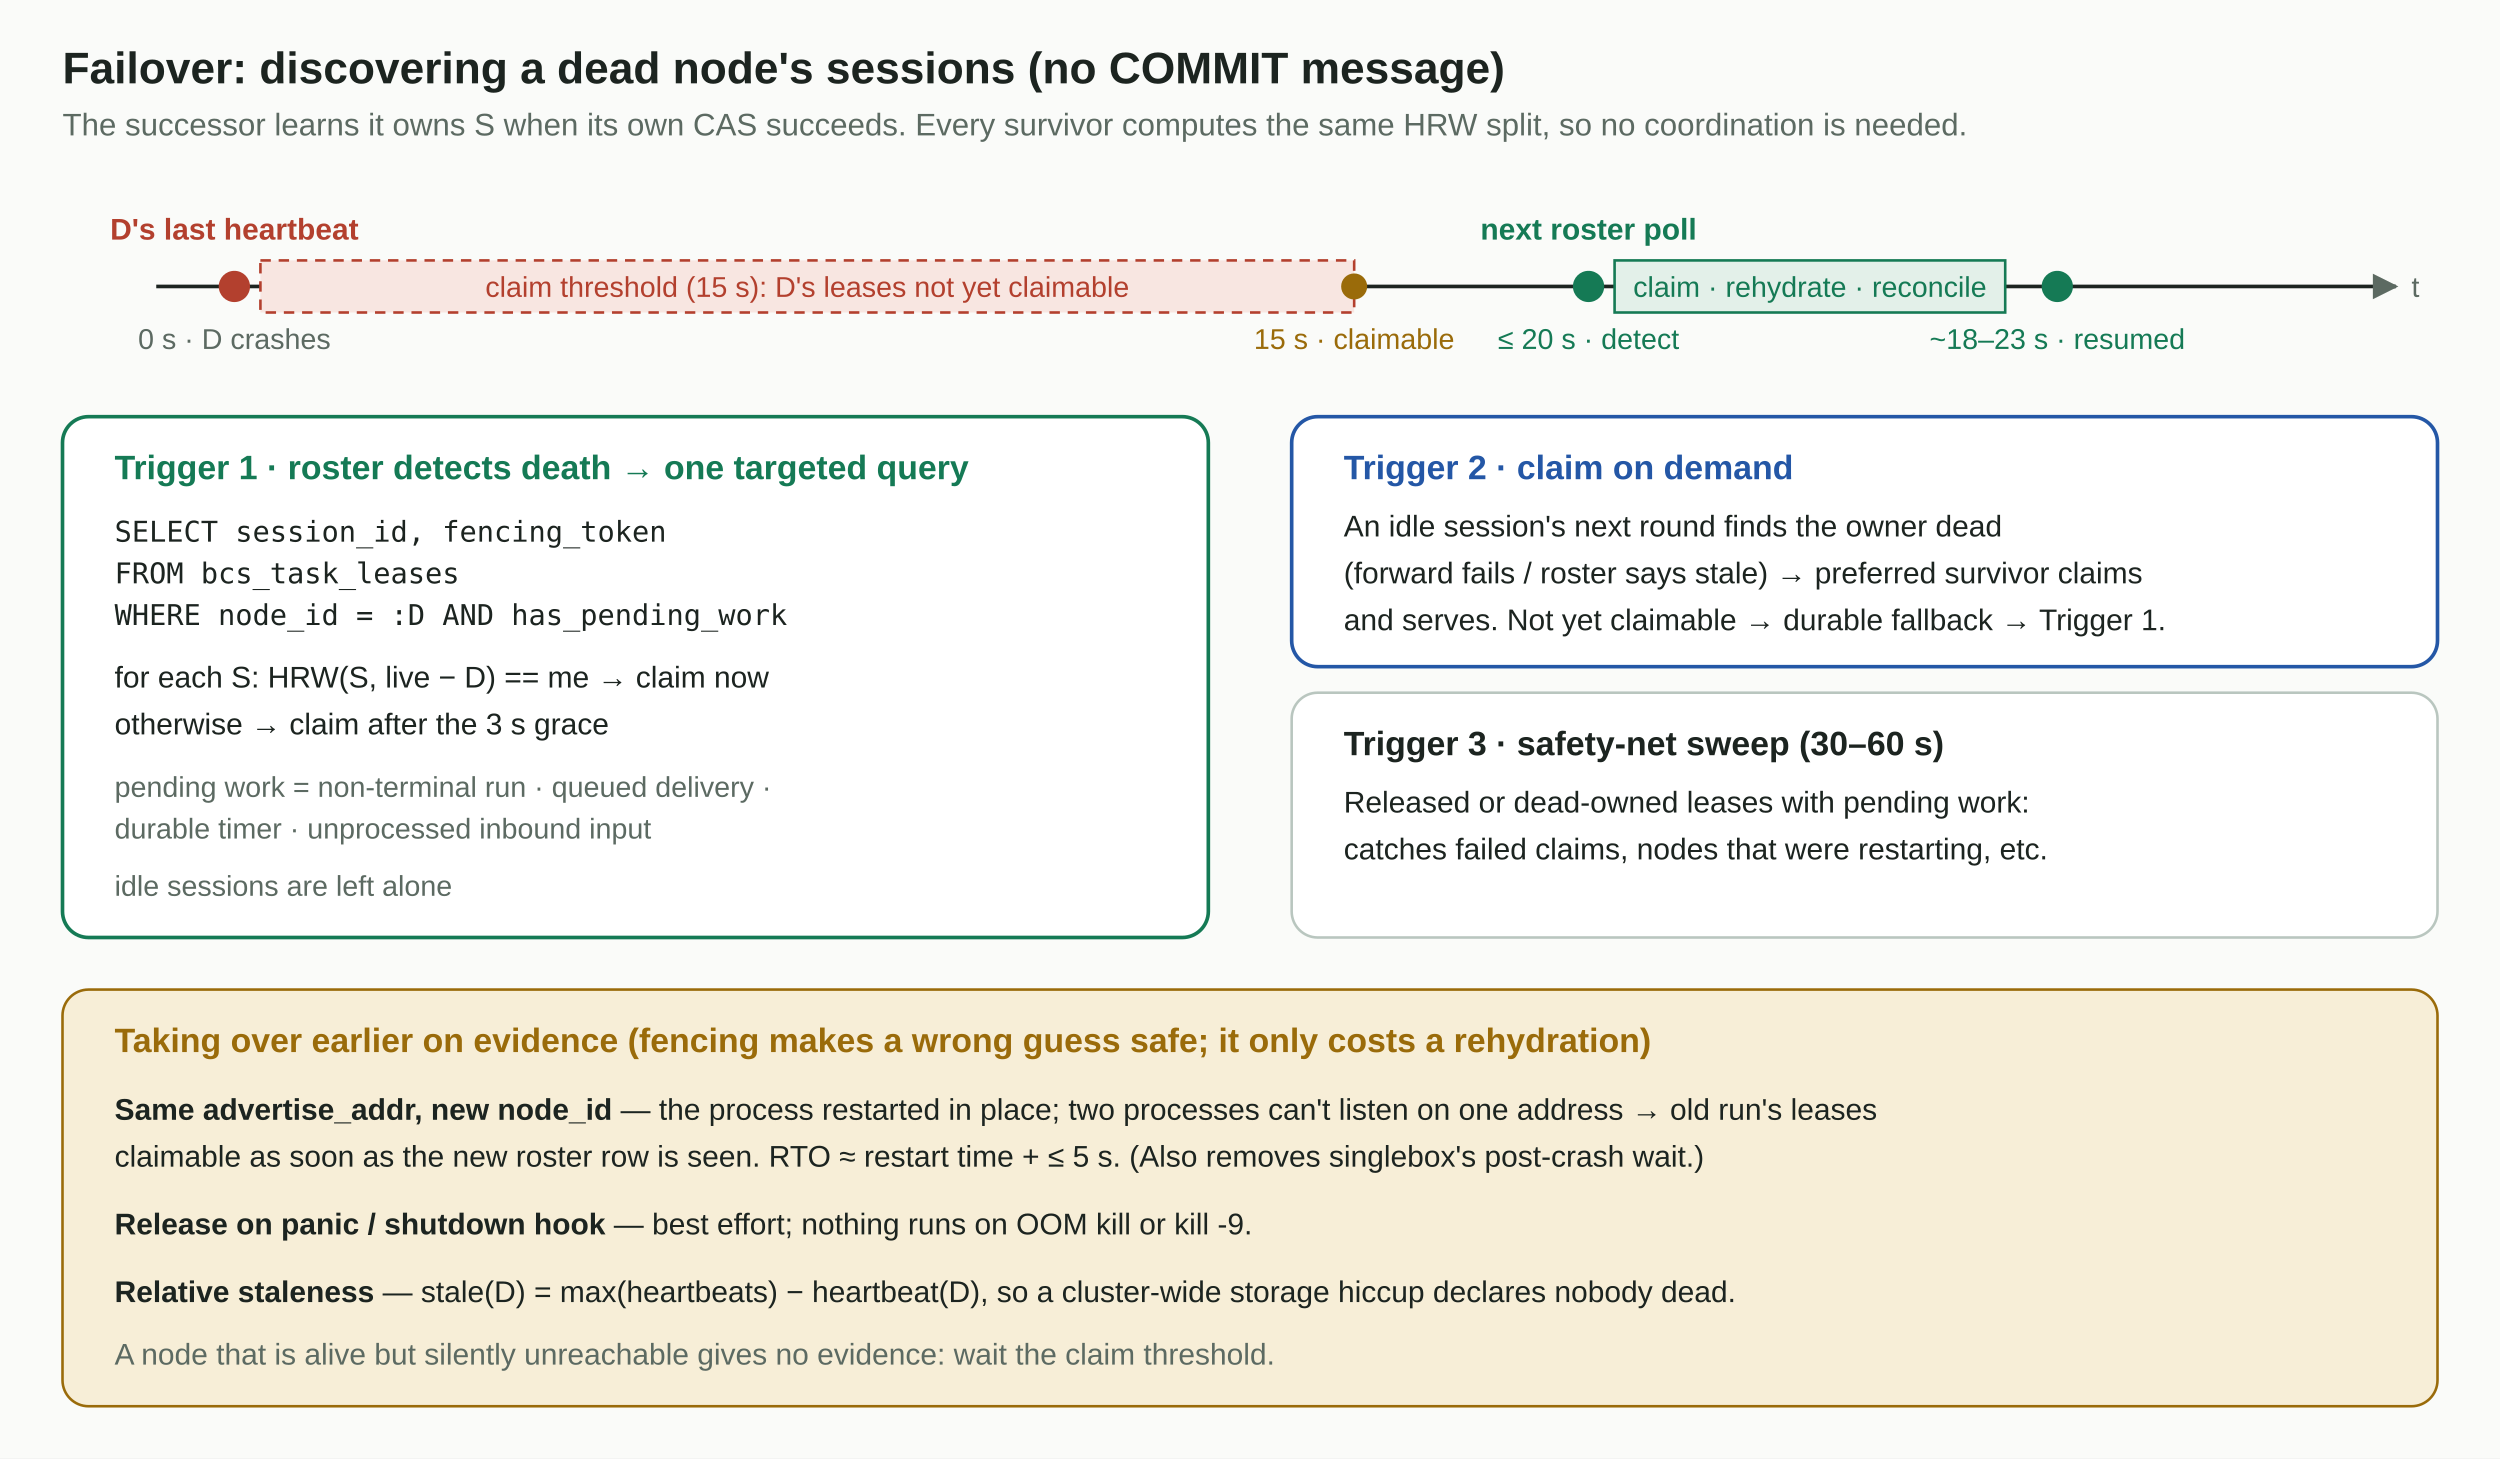
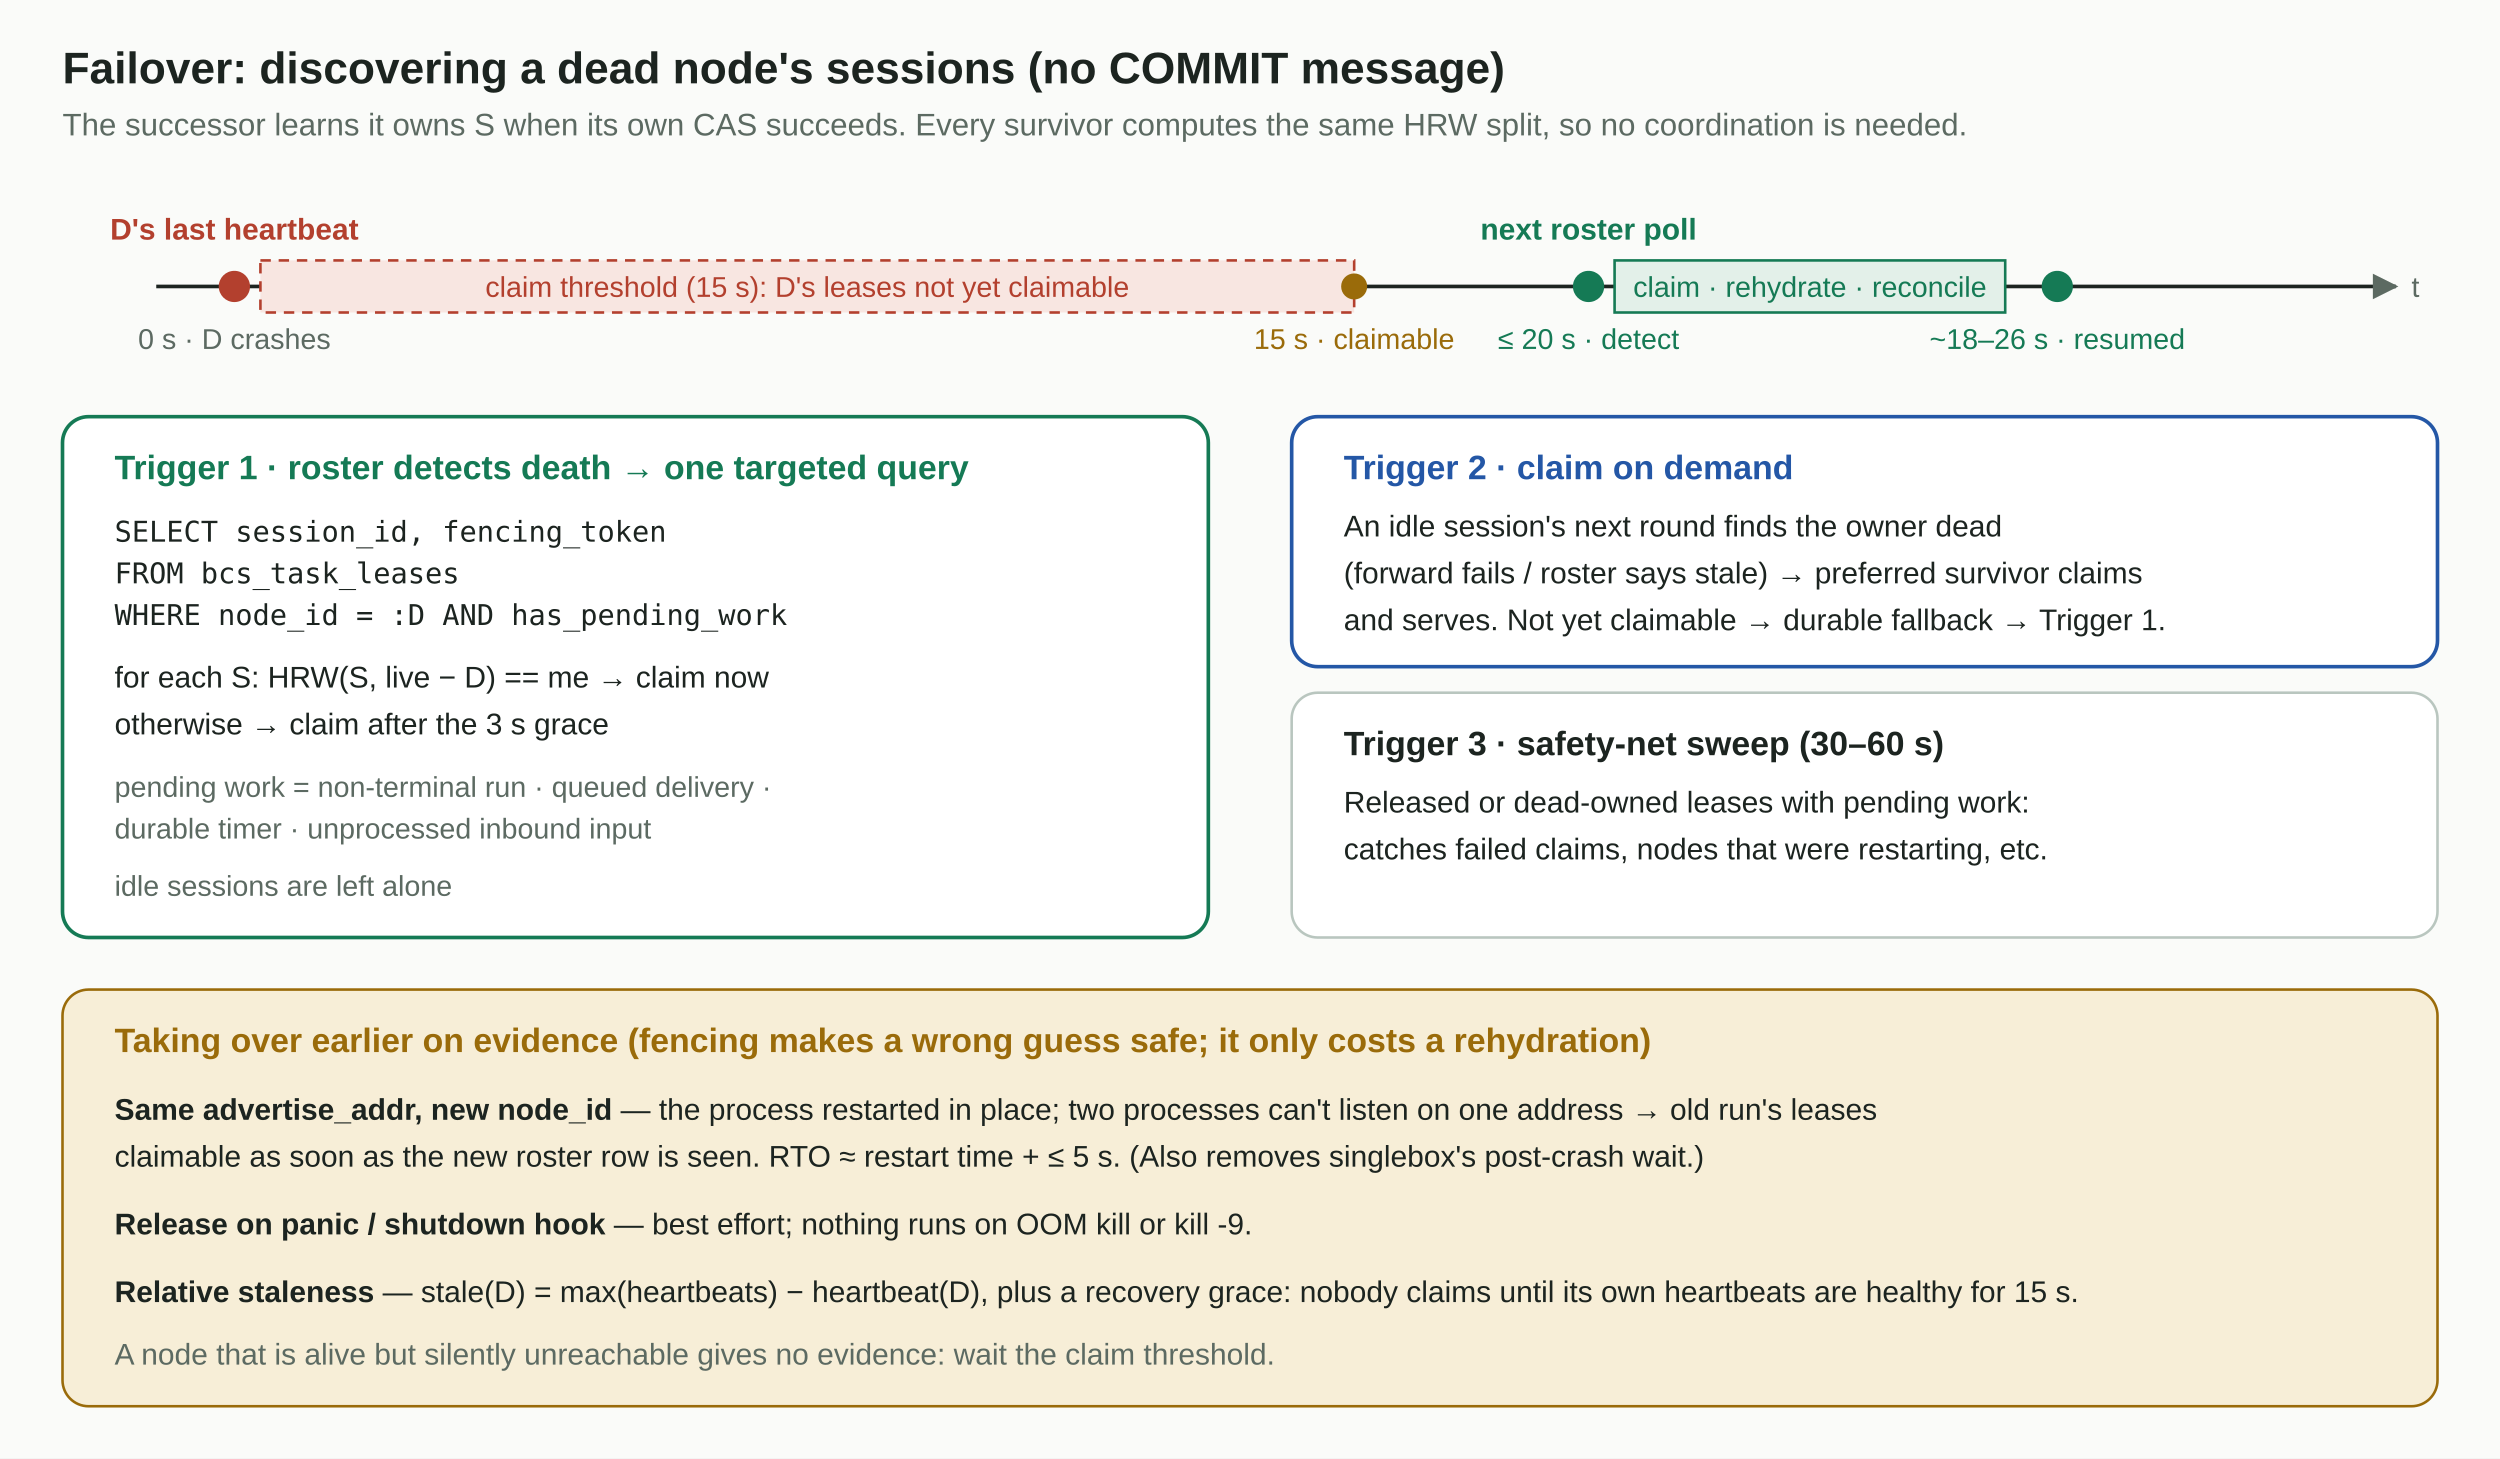
<svg xmlns="http://www.w3.org/2000/svg" viewBox="0 0 960 560" font-family="Arial, Helvetica, sans-serif">
  <defs>
    <marker id="ar" viewBox="0 0 10 10" refX="9" refY="5" markerWidth="7" markerHeight="7" orient="auto-start-reverse">
      <path d="M0 0L10 5L0 10z" fill="#5c6a62" />
    </marker>
  </defs>
  <rect x="0" y="0" width="960" height="560" fill="#fafbf9" />
  <text x="24" y="32" font-size="17" font-weight="bold" fill="#1c2420">Failover: discovering a dead node's sessions (no COMMIT message)</text>
  <text x="24" y="52" font-size="12" fill="#5c6a62">The successor learns it owns S when its own CAS succeeds. Every survivor computes the same HRW split, so no coordination is needed.</text>
  <line x1="60" y1="110" x2="920" y2="110" stroke="#1c2420" stroke-width="1.4" marker-end="url(#ar)" />
  <text x="926" y="114" font-size="11" fill="#5c6a62">t</text>
  <circle cx="90" cy="110" r="6" fill="#b3402e" />
  <text x="90" y="92" font-size="11.5" font-weight="bold" text-anchor="middle" fill="#b3402e">D's last heartbeat</text>
  <text x="90" y="134" font-size="11" text-anchor="middle" fill="#5c6a62">0 s · D crashes</text>
  <rect x="100" y="100" width="420" height="20" fill="#f8e6e1" stroke="#b3402e" stroke-dasharray="4 3" />
  <text x="310" y="114" font-size="11" text-anchor="middle" fill="#b3402e">claim threshold (15 s): D's leases not yet claimable</text>
  <circle cx="520" cy="110" r="5" fill="#9a6b0a" />
  <text x="520" y="134" font-size="11" text-anchor="middle" fill="#9a6b0a">15 s · claimable</text>
  <circle cx="610" cy="110" r="6" fill="#157a55" />
  <text x="610" y="92" font-size="11.5" font-weight="bold" text-anchor="middle" fill="#157a55">next roster poll</text>
  <text x="610" y="134" font-size="11" text-anchor="middle" fill="#157a55">≤ 20 s · detect</text>
  <rect x="620" y="100" width="150" height="20" fill="#e3f0e9" stroke="#157a55" />
  <text x="695" y="114" font-size="11" text-anchor="middle" fill="#157a55">claim · rehydrate · reconcile</text>
  <circle cx="790" cy="110" r="6" fill="#157a55" />
-   <text x="790" y="134" font-size="11" text-anchor="middle" fill="#157a55">~18–23 s · resumed</text>
+   <text x="790" y="134" font-size="11" text-anchor="middle" fill="#157a55">~18–26 s · resumed</text>
  <rect x="24" y="160" width="440" height="200" rx="10" fill="#ffffff" stroke="#157a55" stroke-width="1.4" />
  <text x="44" y="184" font-size="13" font-weight="bold" fill="#157a55">Trigger 1 · roster detects death → one targeted query</text>
  <text x="44" y="208" font-size="11" font-family="Menlo, Consolas, monospace" fill="#1c2420">SELECT session_id, fencing_token</text>
  <text x="44" y="224" font-size="11" font-family="Menlo, Consolas, monospace" fill="#1c2420">  FROM bcs_task_leases</text>
  <text x="44" y="240" font-size="11" font-family="Menlo, Consolas, monospace" fill="#1c2420"> WHERE node_id = :D AND has_pending_work</text>
  <text x="44" y="264" font-size="11.5" fill="#1c2420">for each S:  HRW(S, live − D) == me → claim now</text>
  <text x="44" y="282" font-size="11.5" fill="#1c2420">                    otherwise → claim after the 3 s grace</text>
  <text x="44" y="306" font-size="11" fill="#5c6a62">pending work = non-terminal run · queued delivery ·</text>
  <text x="44" y="322" font-size="11" fill="#5c6a62">durable timer · unprocessed inbound input</text>
  <text x="44" y="344" font-size="11" fill="#5c6a62">idle sessions are left alone</text>
  <rect x="496" y="160" width="440" height="96" rx="10" fill="#ffffff" stroke="#2457a6" stroke-width="1.4" />
  <text x="516" y="184" font-size="13" font-weight="bold" fill="#2457a6">Trigger 2 · claim on demand</text>
  <text x="516" y="206" font-size="11.5" fill="#1c2420">An idle session's next round finds the owner dead</text>
  <text x="516" y="224" font-size="11.5" fill="#1c2420">(forward fails / roster says stale) → preferred survivor claims</text>
  <text x="516" y="242" font-size="11.5" fill="#1c2420">and serves. Not yet claimable → durable fallback → Trigger 1.</text>
  <rect x="496" y="266" width="440" height="94" rx="10" fill="#ffffff" stroke="#b9c6bf" />
  <text x="516" y="290" font-size="13" font-weight="bold" fill="#1c2420">Trigger 3 · safety-net sweep (30–60 s)</text>
  <text x="516" y="312" font-size="11.5" fill="#1c2420">Released or dead-owned leases with pending work:</text>
  <text x="516" y="330" font-size="11.5" fill="#1c2420">catches failed claims, nodes that were restarting, etc.</text>
  <rect x="24" y="380" width="912" height="160" rx="10" fill="#f7eed7" stroke="#9a6b0a" />
  <text x="44" y="404" font-size="13" font-weight="bold" fill="#9a6b0a">Taking over earlier on evidence (fencing makes a wrong guess safe; it only costs a rehydration)</text>
  <text x="44" y="430" font-size="11.5" fill="#1c2420">
    <tspan font-weight="bold">Same advertise_addr, new node_id</tspan> — the process restarted in place; two processes can't listen on one address → old run's leases</text>
  <text x="44" y="448" font-size="11.5" fill="#1c2420">claimable as soon as the new roster row is seen. RTO ≈ restart time + ≤ 5 s. (Also removes singlebox's post-crash wait.)</text>
  <text x="44" y="474" font-size="11.5" fill="#1c2420">
    <tspan font-weight="bold">Release on panic / shutdown hook</tspan> — best effort; nothing runs on OOM kill or kill -9.</text>
  <text x="44" y="500" font-size="11.5" fill="#1c2420">
-     <tspan font-weight="bold">Relative staleness</tspan> — stale(D) = max(heartbeats) − heartbeat(D), so a cluster-wide storage hiccup declares nobody dead.</text>
+     <tspan font-weight="bold">Relative staleness</tspan> — stale(D) = max(heartbeats) − heartbeat(D), plus a recovery grace: nobody claims until its own heartbeats are healthy for 15 s.</text>
  <text x="44" y="524" font-size="11.5" fill="#5c6a62">A node that is alive but silently unreachable gives no evidence: wait the claim threshold.</text>
</svg>
